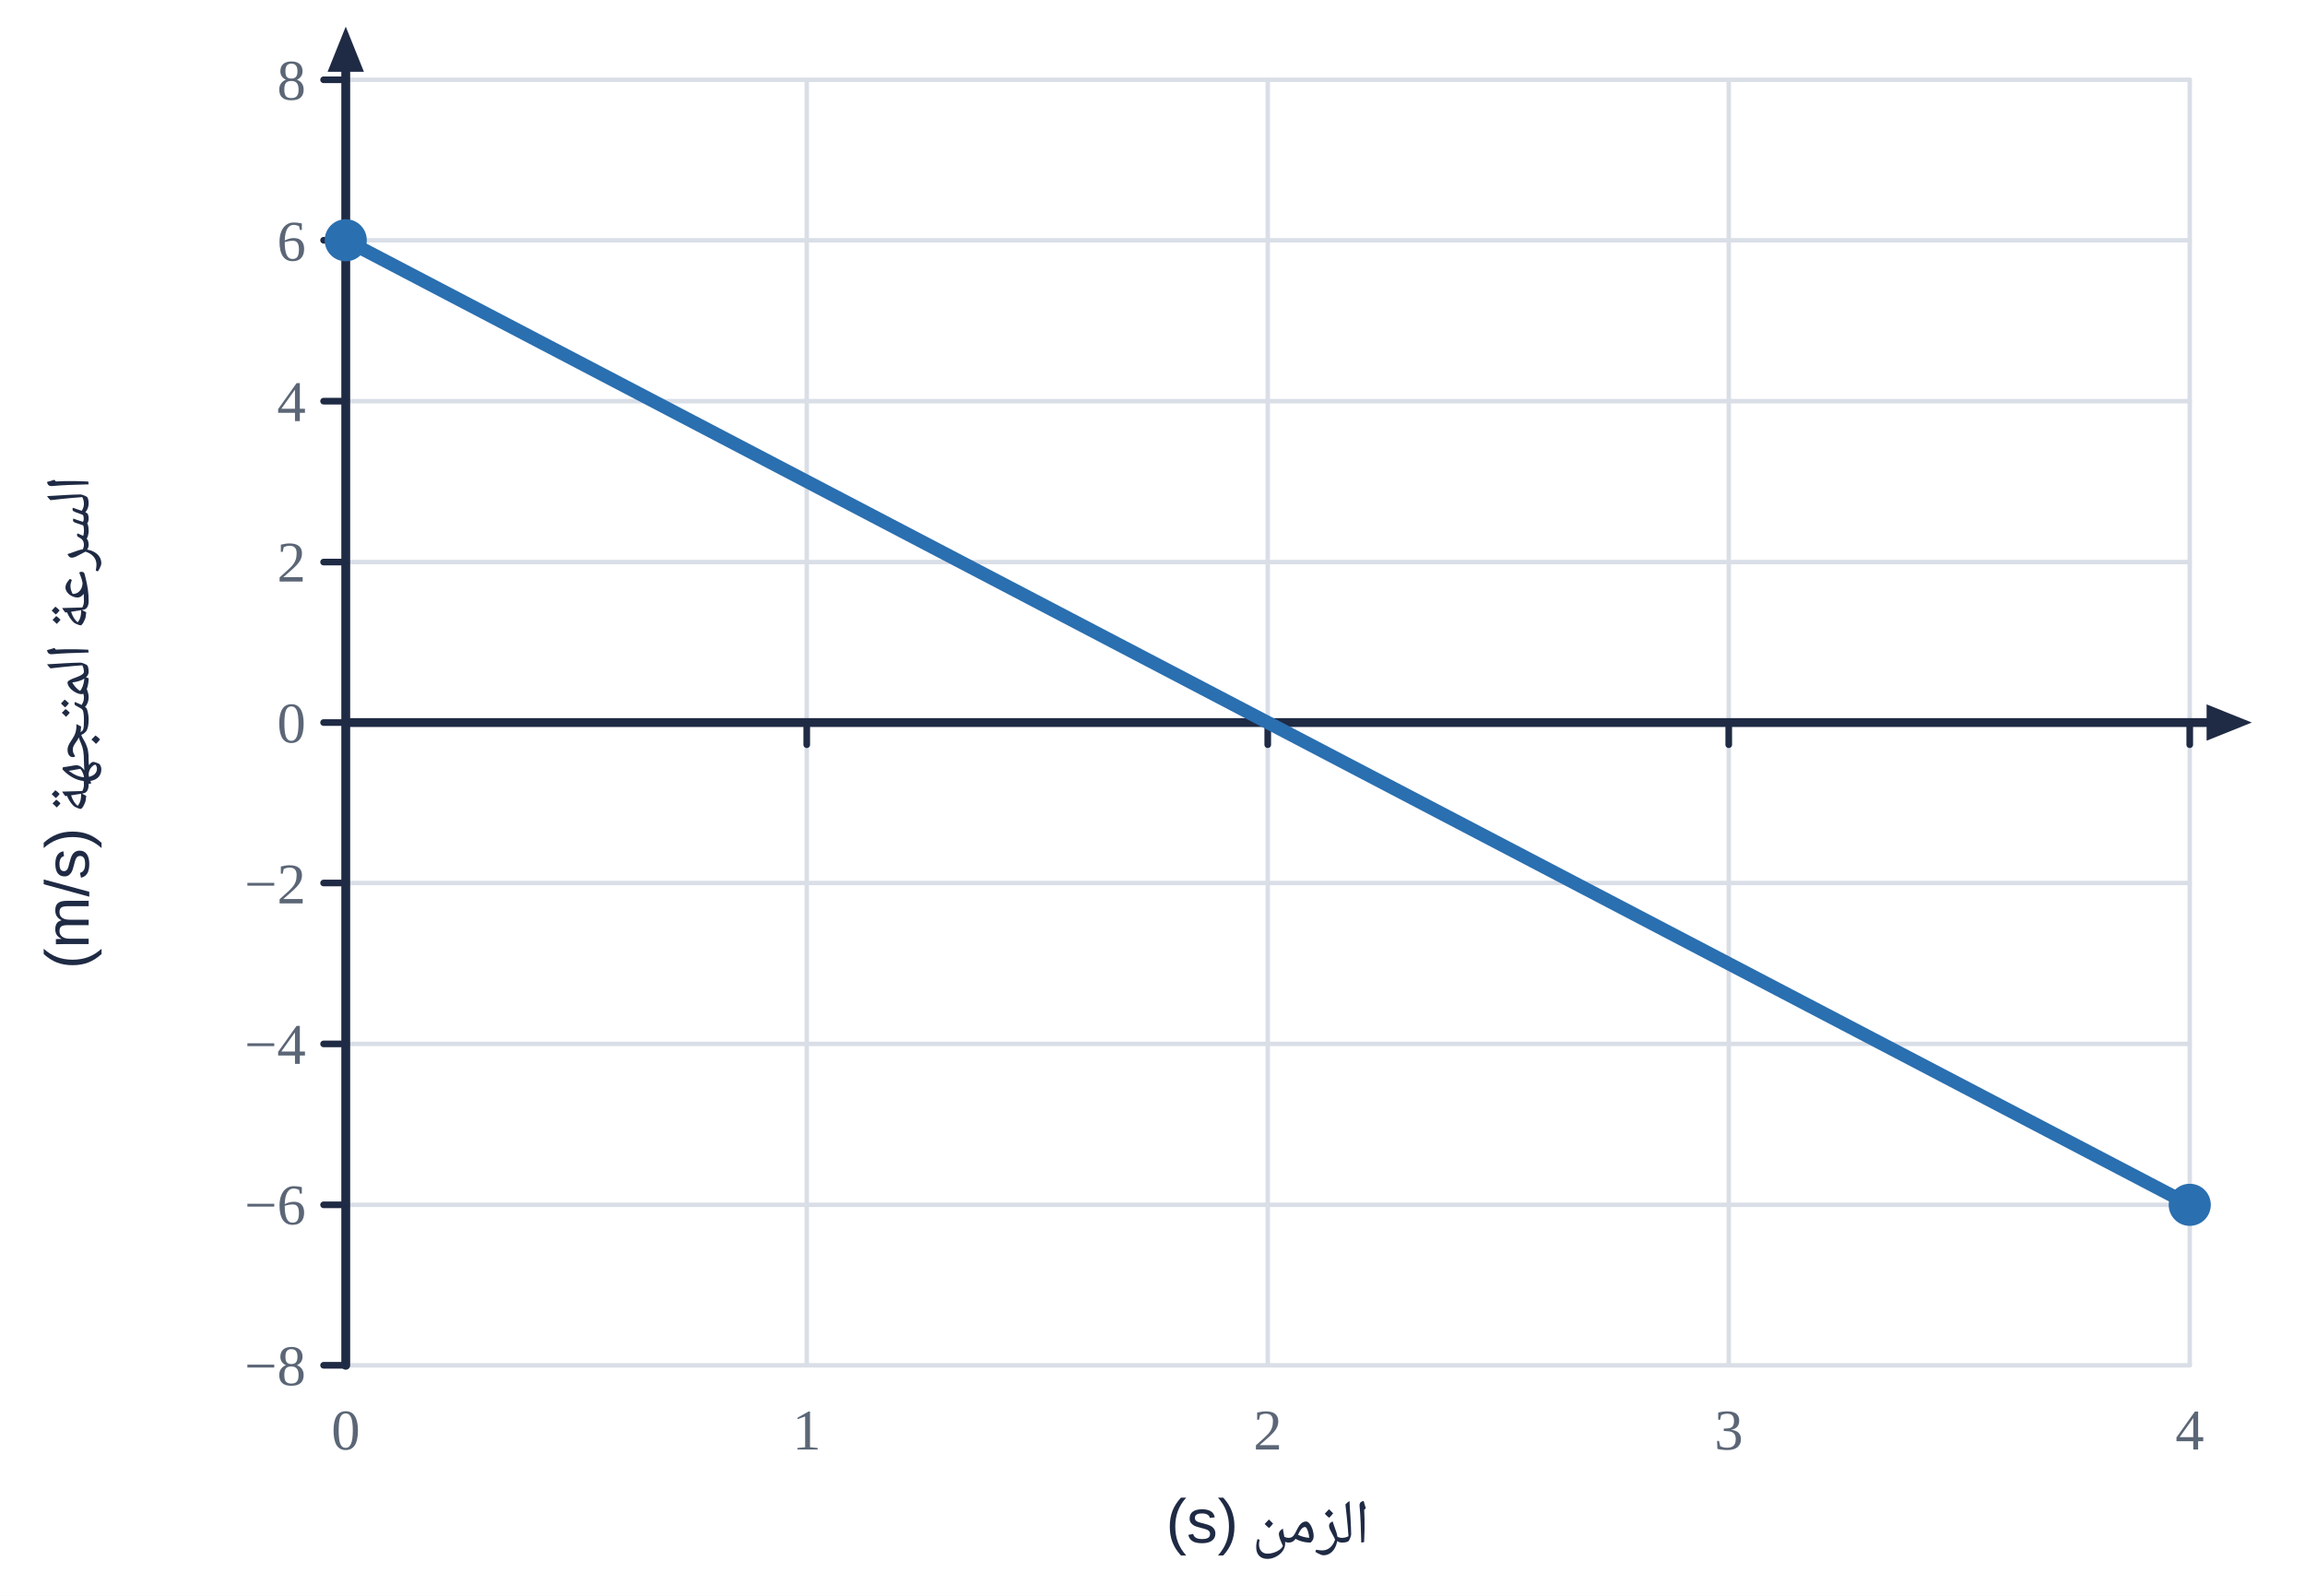
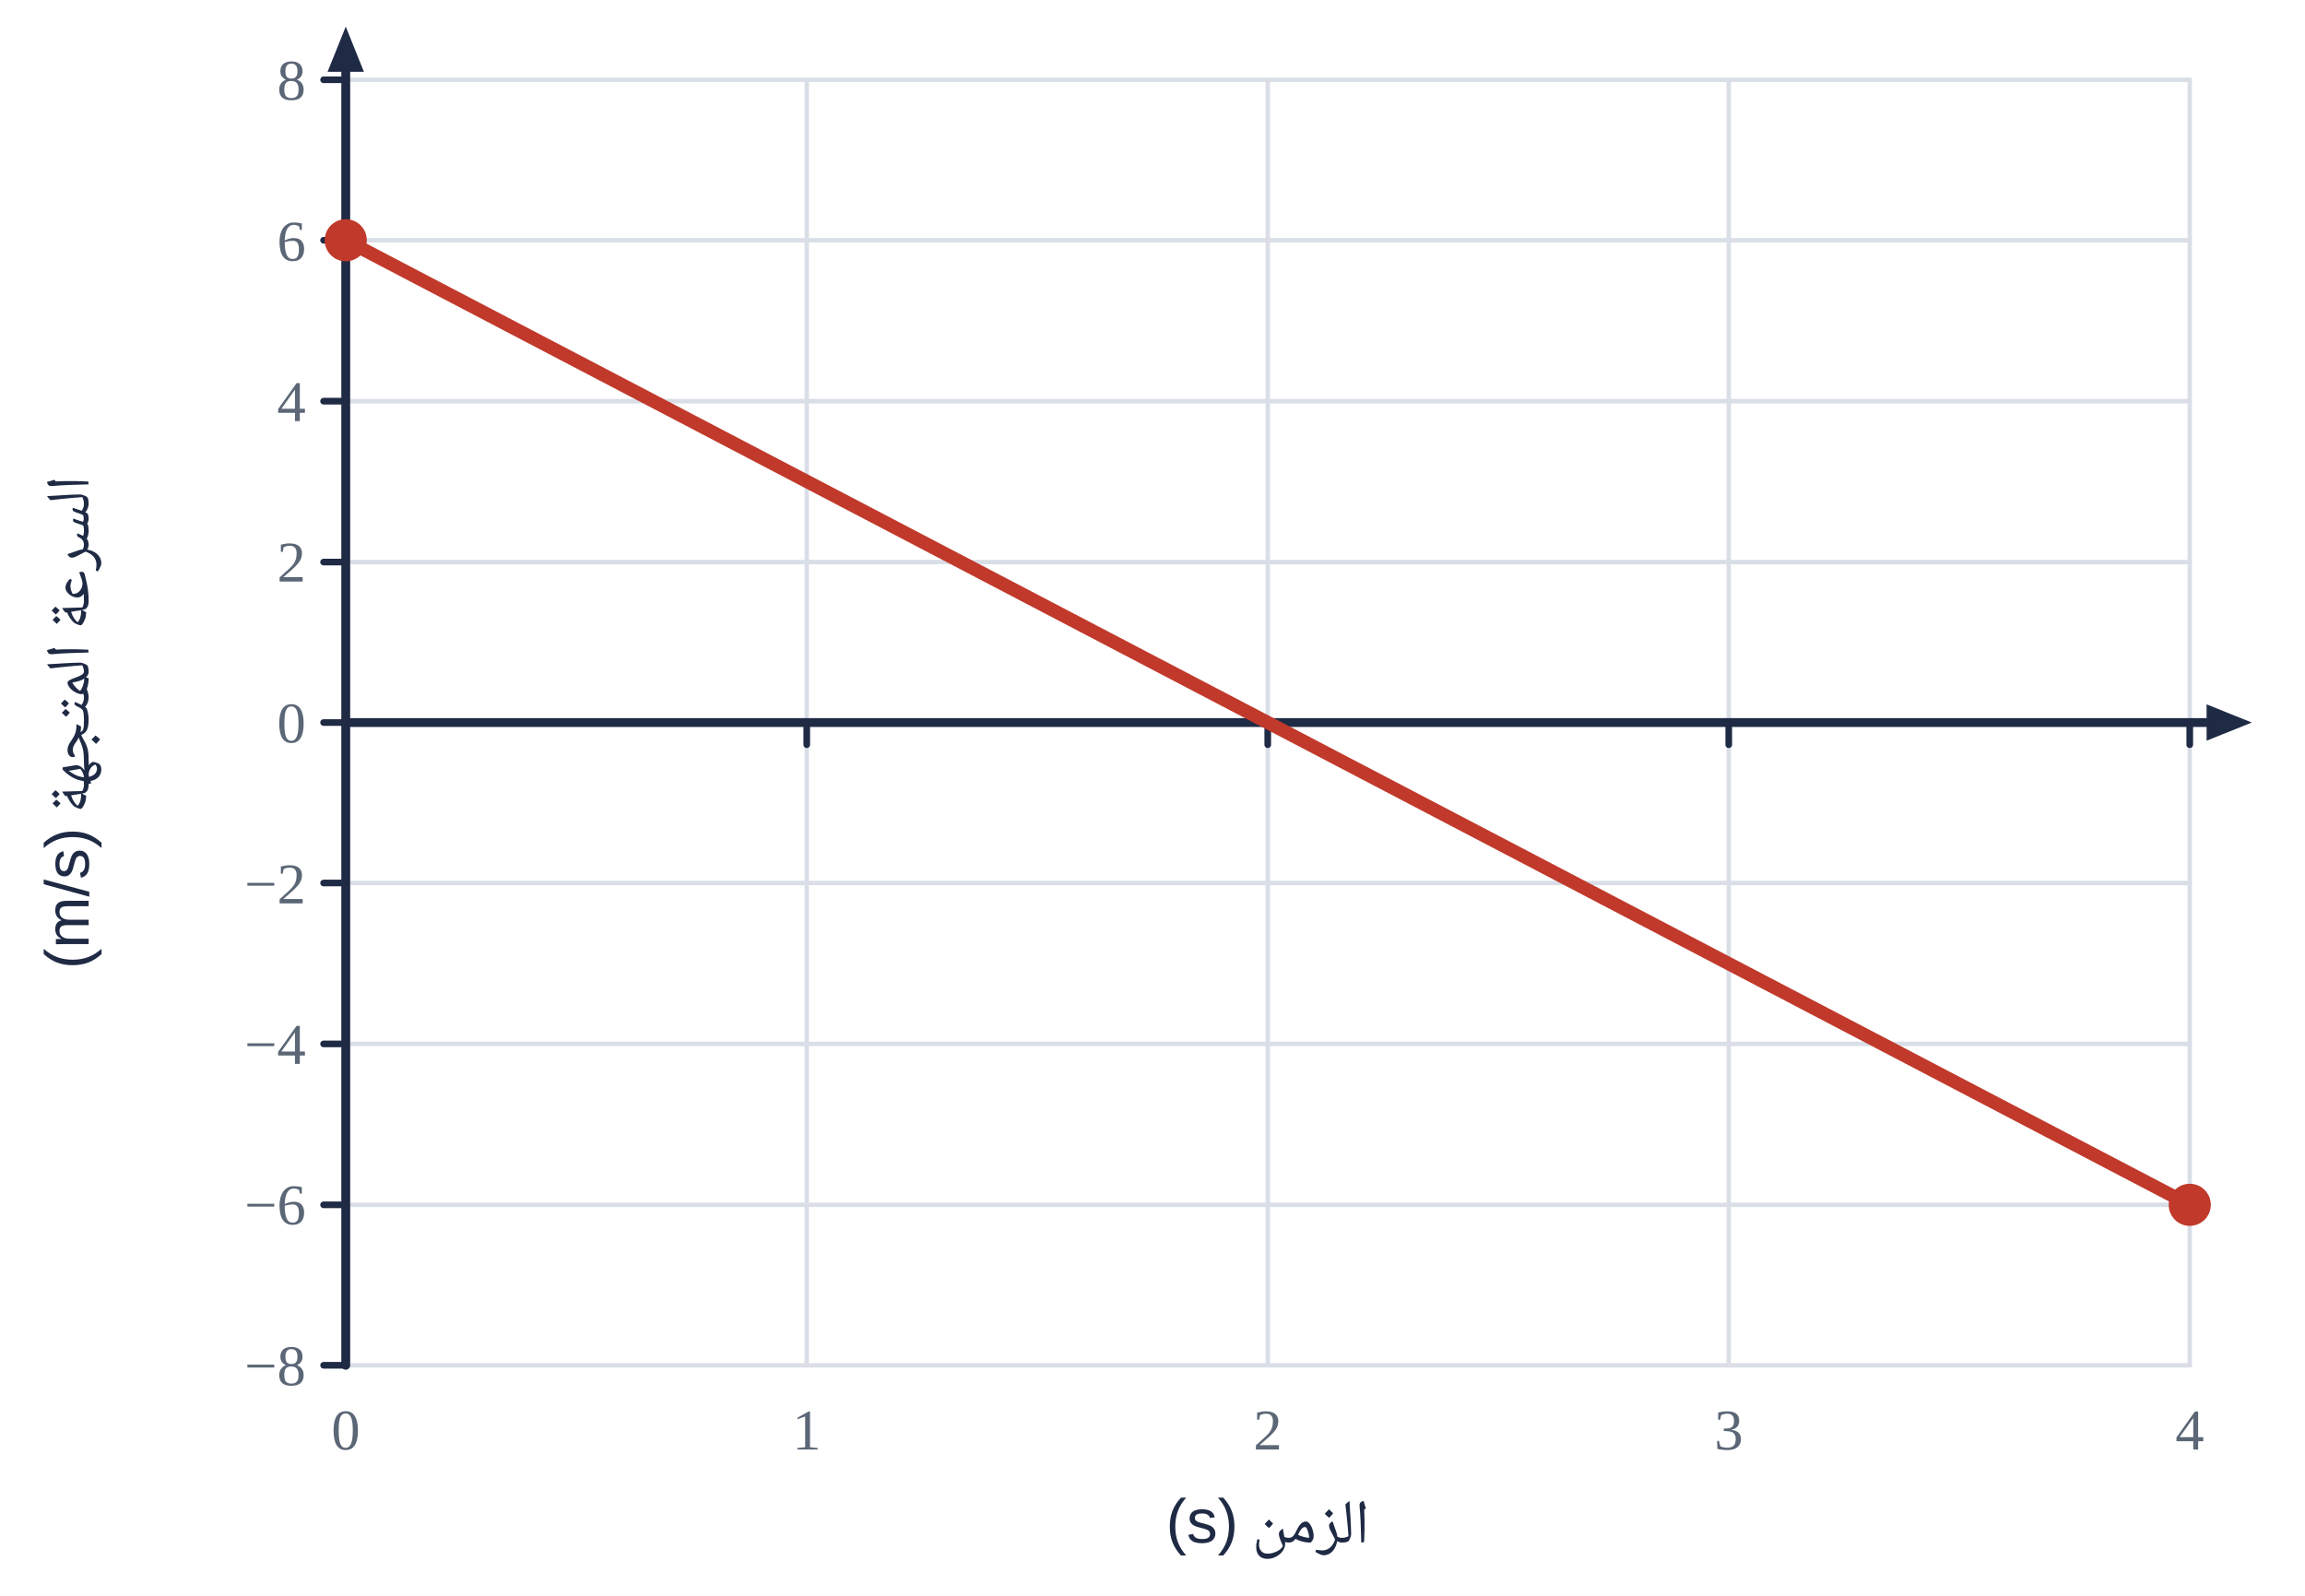
<svg xmlns="http://www.w3.org/2000/svg" viewBox="0 0 520 360" width="520" height="360">
  <rect width="520" height="360" fill="#fff" />
  <line x1="78.0" y1="18.0" x2="78.0" y2="308.0" stroke="#d9dee7" stroke-width="1" stroke-linecap="round" />
  <line x1="182.0" y1="18.0" x2="182.0" y2="308.0" stroke="#d9dee7" stroke-width="1" stroke-linecap="round" />
  <line x1="286.0" y1="18.0" x2="286.0" y2="308.0" stroke="#d9dee7" stroke-width="1" stroke-linecap="round" />
  <line x1="390.0" y1="18.0" x2="390.0" y2="308.0" stroke="#d9dee7" stroke-width="1" stroke-linecap="round" />
  <line x1="494.0" y1="18.0" x2="494.0" y2="308.0" stroke="#d9dee7" stroke-width="1" stroke-linecap="round" />
  <line x1="78.0" y1="308.0" x2="494.0" y2="308.0" stroke="#d9dee7" stroke-width="1" stroke-linecap="round" />
  <line x1="78.0" y1="271.8" x2="494.0" y2="271.8" stroke="#d9dee7" stroke-width="1" stroke-linecap="round" />
  <line x1="78.0" y1="235.5" x2="494.0" y2="235.5" stroke="#d9dee7" stroke-width="1" stroke-linecap="round" />
  <line x1="78.0" y1="199.2" x2="494.0" y2="199.2" stroke="#d9dee7" stroke-width="1" stroke-linecap="round" />
  <line x1="78.0" y1="163.0" x2="494.0" y2="163.0" stroke="#d9dee7" stroke-width="1" stroke-linecap="round" />
  <line x1="78.0" y1="126.8" x2="494.0" y2="126.8" stroke="#d9dee7" stroke-width="1" stroke-linecap="round" />
  <line x1="78.0" y1="90.5" x2="494.0" y2="90.5" stroke="#d9dee7" stroke-width="1" stroke-linecap="round" />
  <line x1="78.0" y1="54.2" x2="494.0" y2="54.2" stroke="#d9dee7" stroke-width="1" stroke-linecap="round" />
  <line x1="78.0" y1="18.0" x2="494.0" y2="18.0" stroke="#d9dee7" stroke-width="1" stroke-linecap="round" />
  <line x1="78.0" y1="163.0" x2="501.4" y2="163.0" stroke="#1f2a44" stroke-width="2" stroke-linecap="round" />
  <polygon points="508.0,163.0 497.8,167.1 497.8,158.9" fill="#1f2a44" />
  <line x1="78.0" y1="308.0" x2="78.0" y2="12.6" stroke="#1f2a44" stroke-width="2" stroke-linecap="round" />
  <polygon points="78.0,6.0 82.1,16.2 73.9,16.2" fill="#1f2a44" />
  <line x1="78.0" y1="163.0" x2="78.0" y2="168.0" stroke="#1f2a44" stroke-width="1.5" stroke-linecap="round" />
  <text x="78.0" y="327.0" text-anchor="middle" font-size="13" fill="#5b6676" font-weight="normal" font-family="'Times New Roman',Times,serif">0</text>
  <line x1="182.0" y1="163.0" x2="182.0" y2="168.0" stroke="#1f2a44" stroke-width="1.5" stroke-linecap="round" />
  <text x="182.0" y="327.0" text-anchor="middle" font-size="13" fill="#5b6676" font-weight="normal" font-family="'Times New Roman',Times,serif">1</text>
  <line x1="286.0" y1="163.0" x2="286.0" y2="168.0" stroke="#1f2a44" stroke-width="1.5" stroke-linecap="round" />
  <text x="286.0" y="327.0" text-anchor="middle" font-size="13" fill="#5b6676" font-weight="normal" font-family="'Times New Roman',Times,serif">2</text>
  <line x1="390.0" y1="163.0" x2="390.0" y2="168.0" stroke="#1f2a44" stroke-width="1.5" stroke-linecap="round" />
  <text x="390.0" y="327.0" text-anchor="middle" font-size="13" fill="#5b6676" font-weight="normal" font-family="'Times New Roman',Times,serif">3</text>
  <line x1="494.0" y1="163.0" x2="494.0" y2="168.0" stroke="#1f2a44" stroke-width="1.5" stroke-linecap="round" />
  <text x="494.0" y="327.0" text-anchor="middle" font-size="13" fill="#5b6676" font-weight="normal" font-family="'Times New Roman',Times,serif">4</text>
  <line x1="73.0" y1="308.0" x2="78.0" y2="308.0" stroke="#1f2a44" stroke-width="1.5" stroke-linecap="round" />
  <text x="69.0" y="312.5" text-anchor="end" font-size="13" fill="#5b6676" font-weight="normal" font-family="'Times New Roman',Times,serif">−8</text>
  <line x1="73.0" y1="271.8" x2="78.0" y2="271.8" stroke="#1f2a44" stroke-width="1.5" stroke-linecap="round" />
  <text x="69.0" y="276.2" text-anchor="end" font-size="13" fill="#5b6676" font-weight="normal" font-family="'Times New Roman',Times,serif">−6</text>
  <line x1="73.0" y1="235.5" x2="78.0" y2="235.5" stroke="#1f2a44" stroke-width="1.5" stroke-linecap="round" />
  <text x="69.0" y="240.0" text-anchor="end" font-size="13" fill="#5b6676" font-weight="normal" font-family="'Times New Roman',Times,serif">−4</text>
  <line x1="73.0" y1="199.2" x2="78.0" y2="199.2" stroke="#1f2a44" stroke-width="1.5" stroke-linecap="round" />
  <text x="69.0" y="203.8" text-anchor="end" font-size="13" fill="#5b6676" font-weight="normal" font-family="'Times New Roman',Times,serif">−2</text>
  <line x1="73.0" y1="163.0" x2="78.0" y2="163.0" stroke="#1f2a44" stroke-width="1.5" stroke-linecap="round" />
  <text x="69.0" y="167.5" text-anchor="end" font-size="13" fill="#5b6676" font-weight="normal" font-family="'Times New Roman',Times,serif">0</text>
  <line x1="73.0" y1="126.8" x2="78.0" y2="126.8" stroke="#1f2a44" stroke-width="1.5" stroke-linecap="round" />
  <text x="69.0" y="131.2" text-anchor="end" font-size="13" fill="#5b6676" font-weight="normal" font-family="'Times New Roman',Times,serif">2</text>
  <line x1="73.0" y1="90.5" x2="78.0" y2="90.5" stroke="#1f2a44" stroke-width="1.5" stroke-linecap="round" />
  <text x="69.0" y="95.0" text-anchor="end" font-size="13" fill="#5b6676" font-weight="normal" font-family="'Times New Roman',Times,serif">4</text>
  <line x1="73.0" y1="54.2" x2="78.0" y2="54.2" stroke="#1f2a44" stroke-width="1.5" stroke-linecap="round" />
  <text x="69.0" y="58.8" text-anchor="end" font-size="13" fill="#5b6676" font-weight="normal" font-family="'Times New Roman',Times,serif">6</text>
  <line x1="73.0" y1="18.0" x2="78.0" y2="18.0" stroke="#1f2a44" stroke-width="1.5" stroke-linecap="round" />
  <text x="69.0" y="22.5" text-anchor="end" font-size="13" fill="#5b6676" font-weight="normal" font-family="'Times New Roman',Times,serif">8</text>
  <text x="286.0" y="348.0" text-anchor="middle" font-size="14" fill="#1f2a44" font-weight="normal" font-family="'IBM Plex Sans Arabic','Noto Naskh Arabic',Tahoma,Arial,sans-serif" direction="rtl">الزمن (s)</text>
  <text x="20.0" y="163.0" text-anchor="middle" font-size="14" fill="#1f2a44" font-weight="normal" font-family="'IBM Plex Sans Arabic','Noto Naskh Arabic',Tahoma,Arial,sans-serif" direction="rtl" transform="rotate(-90 20 163.0)">السرعة المتجهة (m/s)</text>
-   <polyline points="78.0,54.2 494.0,271.8" fill="none" stroke="#2a6fb0" stroke-width="3" stroke-linejoin="round" />
-   <circle cx="78.0" cy="54.2" r="4" fill="#2a6fb0" stroke="#2a6fb0" stroke-width="1.5" />
-   <circle cx="494.0" cy="271.8" r="4" fill="#2a6fb0" stroke="#2a6fb0" stroke-width="1.5" />
+   <polyline points="78.0,54.2 494.0,271.8" fill="none" stroke="#c0392b" stroke-width="3" stroke-linejoin="round" />
+   <circle cx="78.0" cy="54.2" r="4" fill="#c0392b" stroke="#c0392b" stroke-width="1.5" />
+   <circle cx="494.0" cy="271.8" r="4" fill="#c0392b" stroke="#c0392b" stroke-width="1.5" />
</svg>
